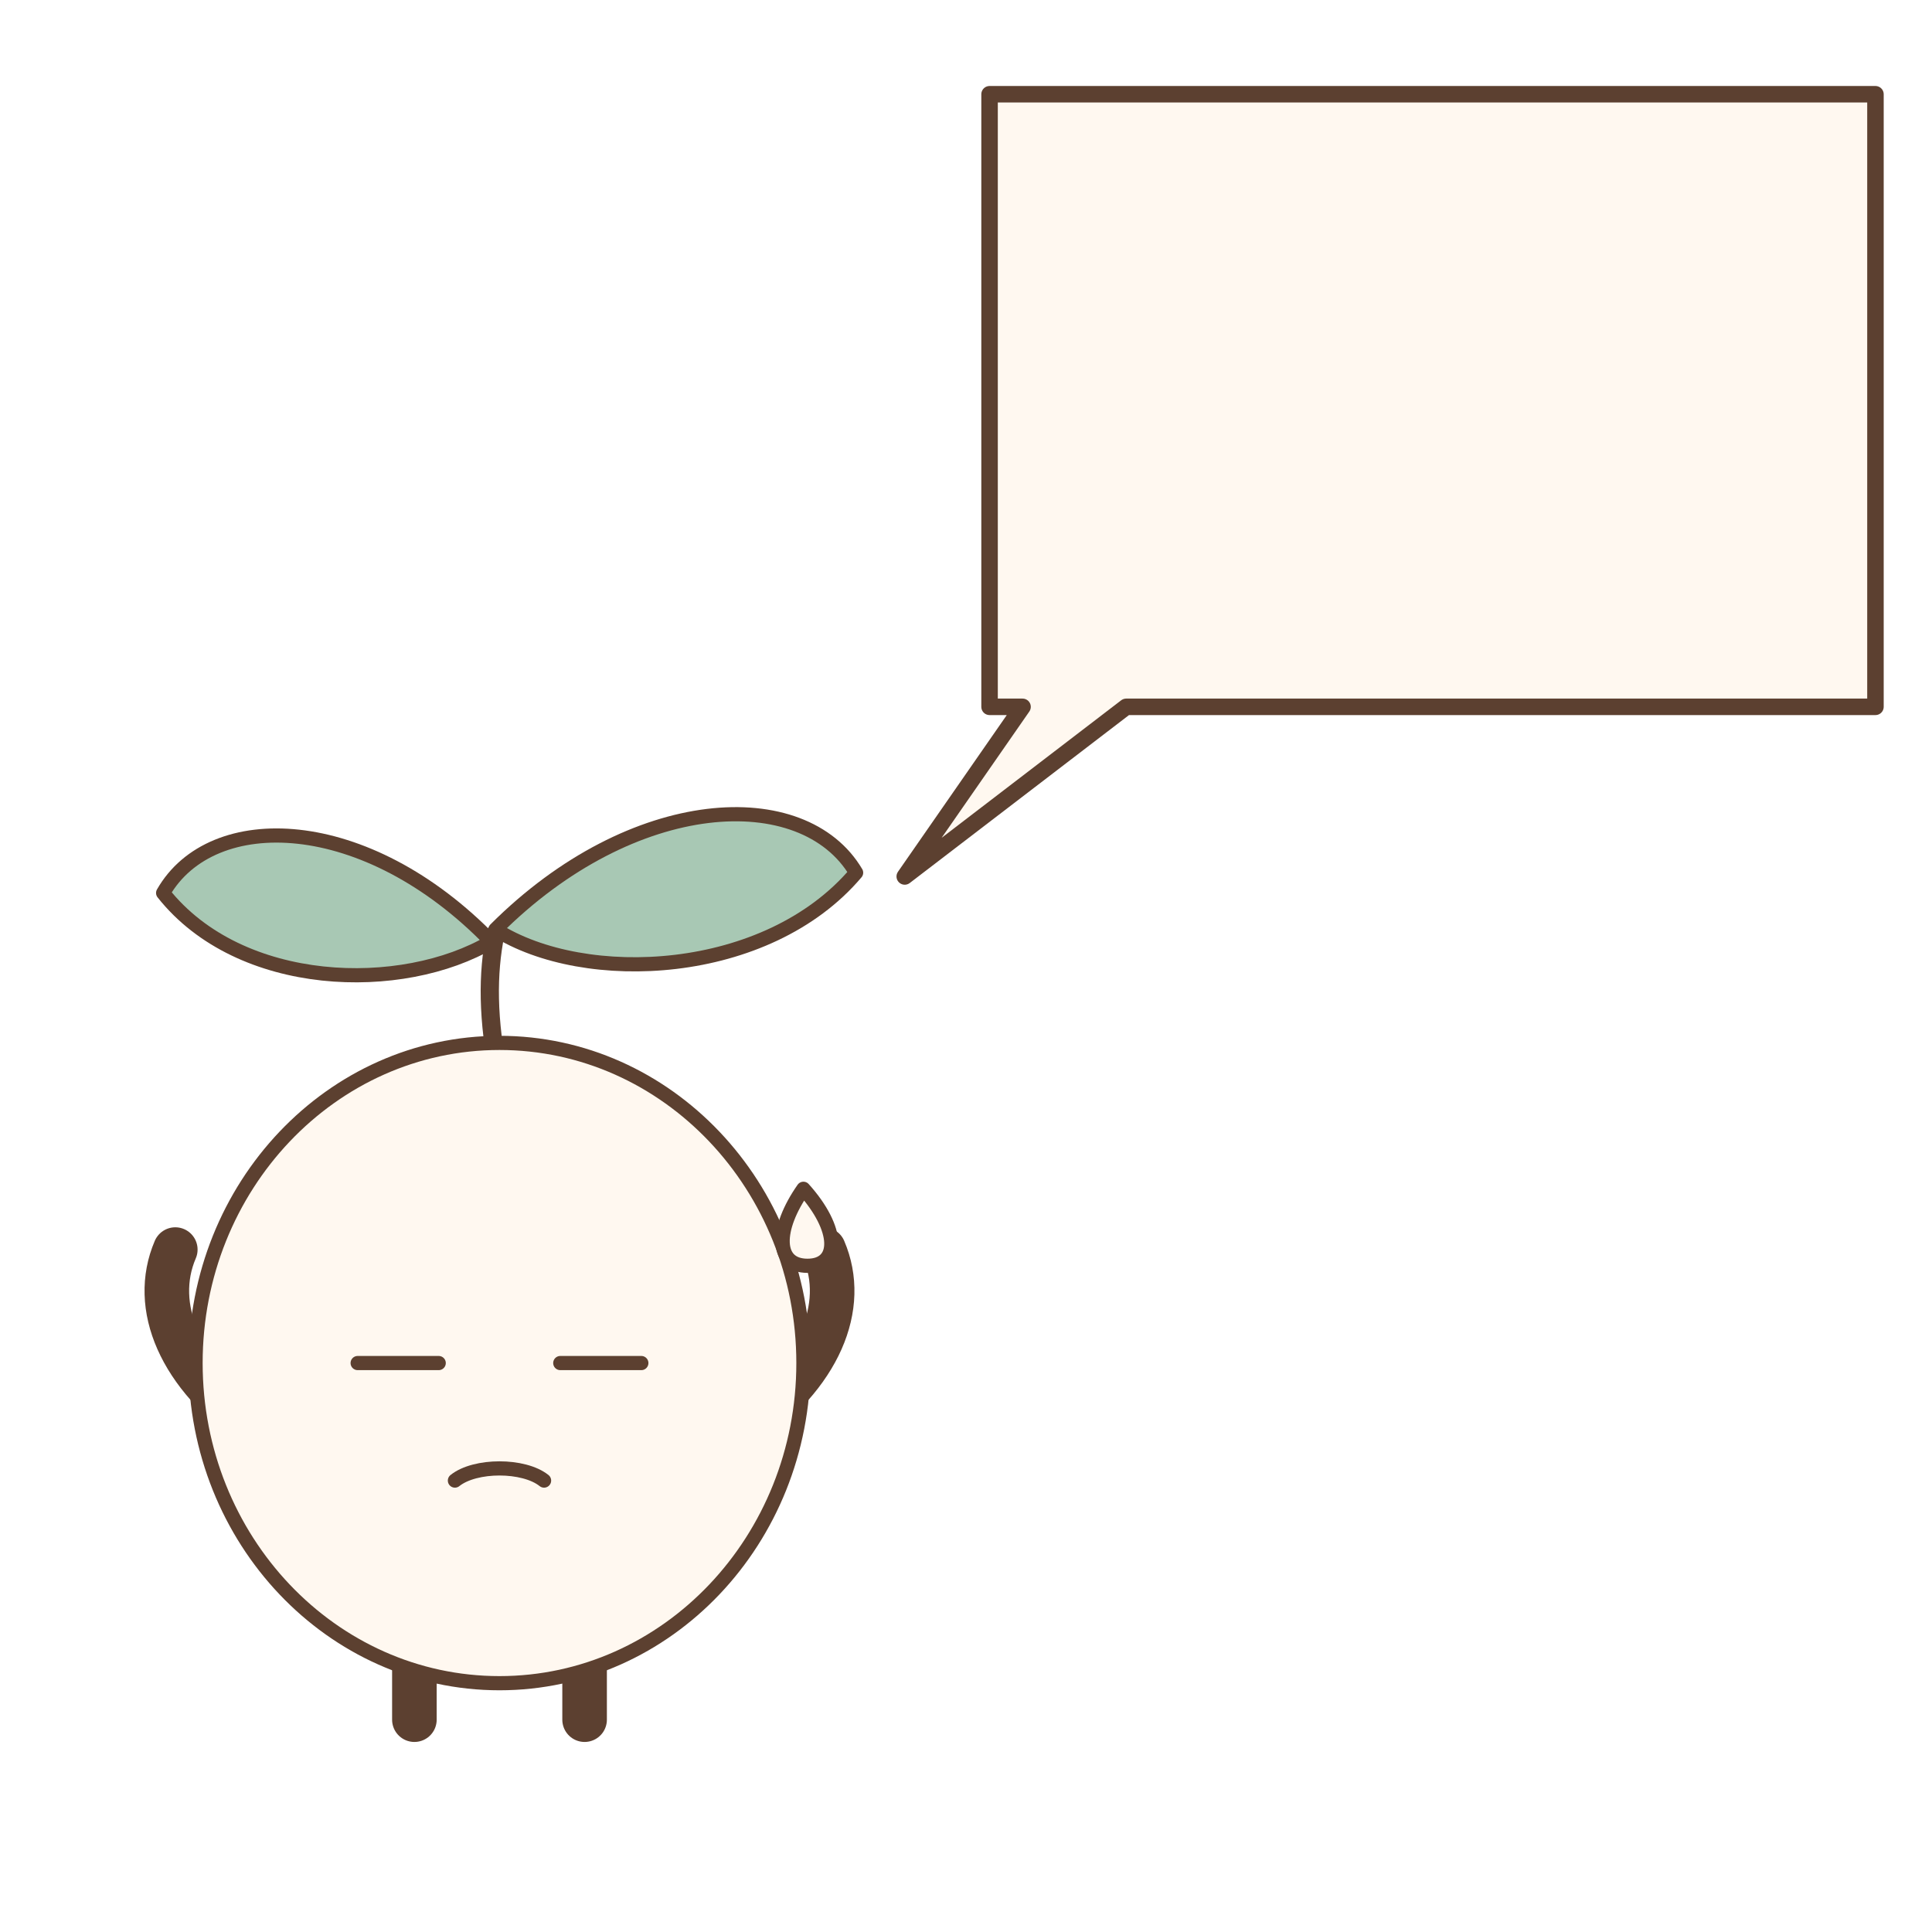
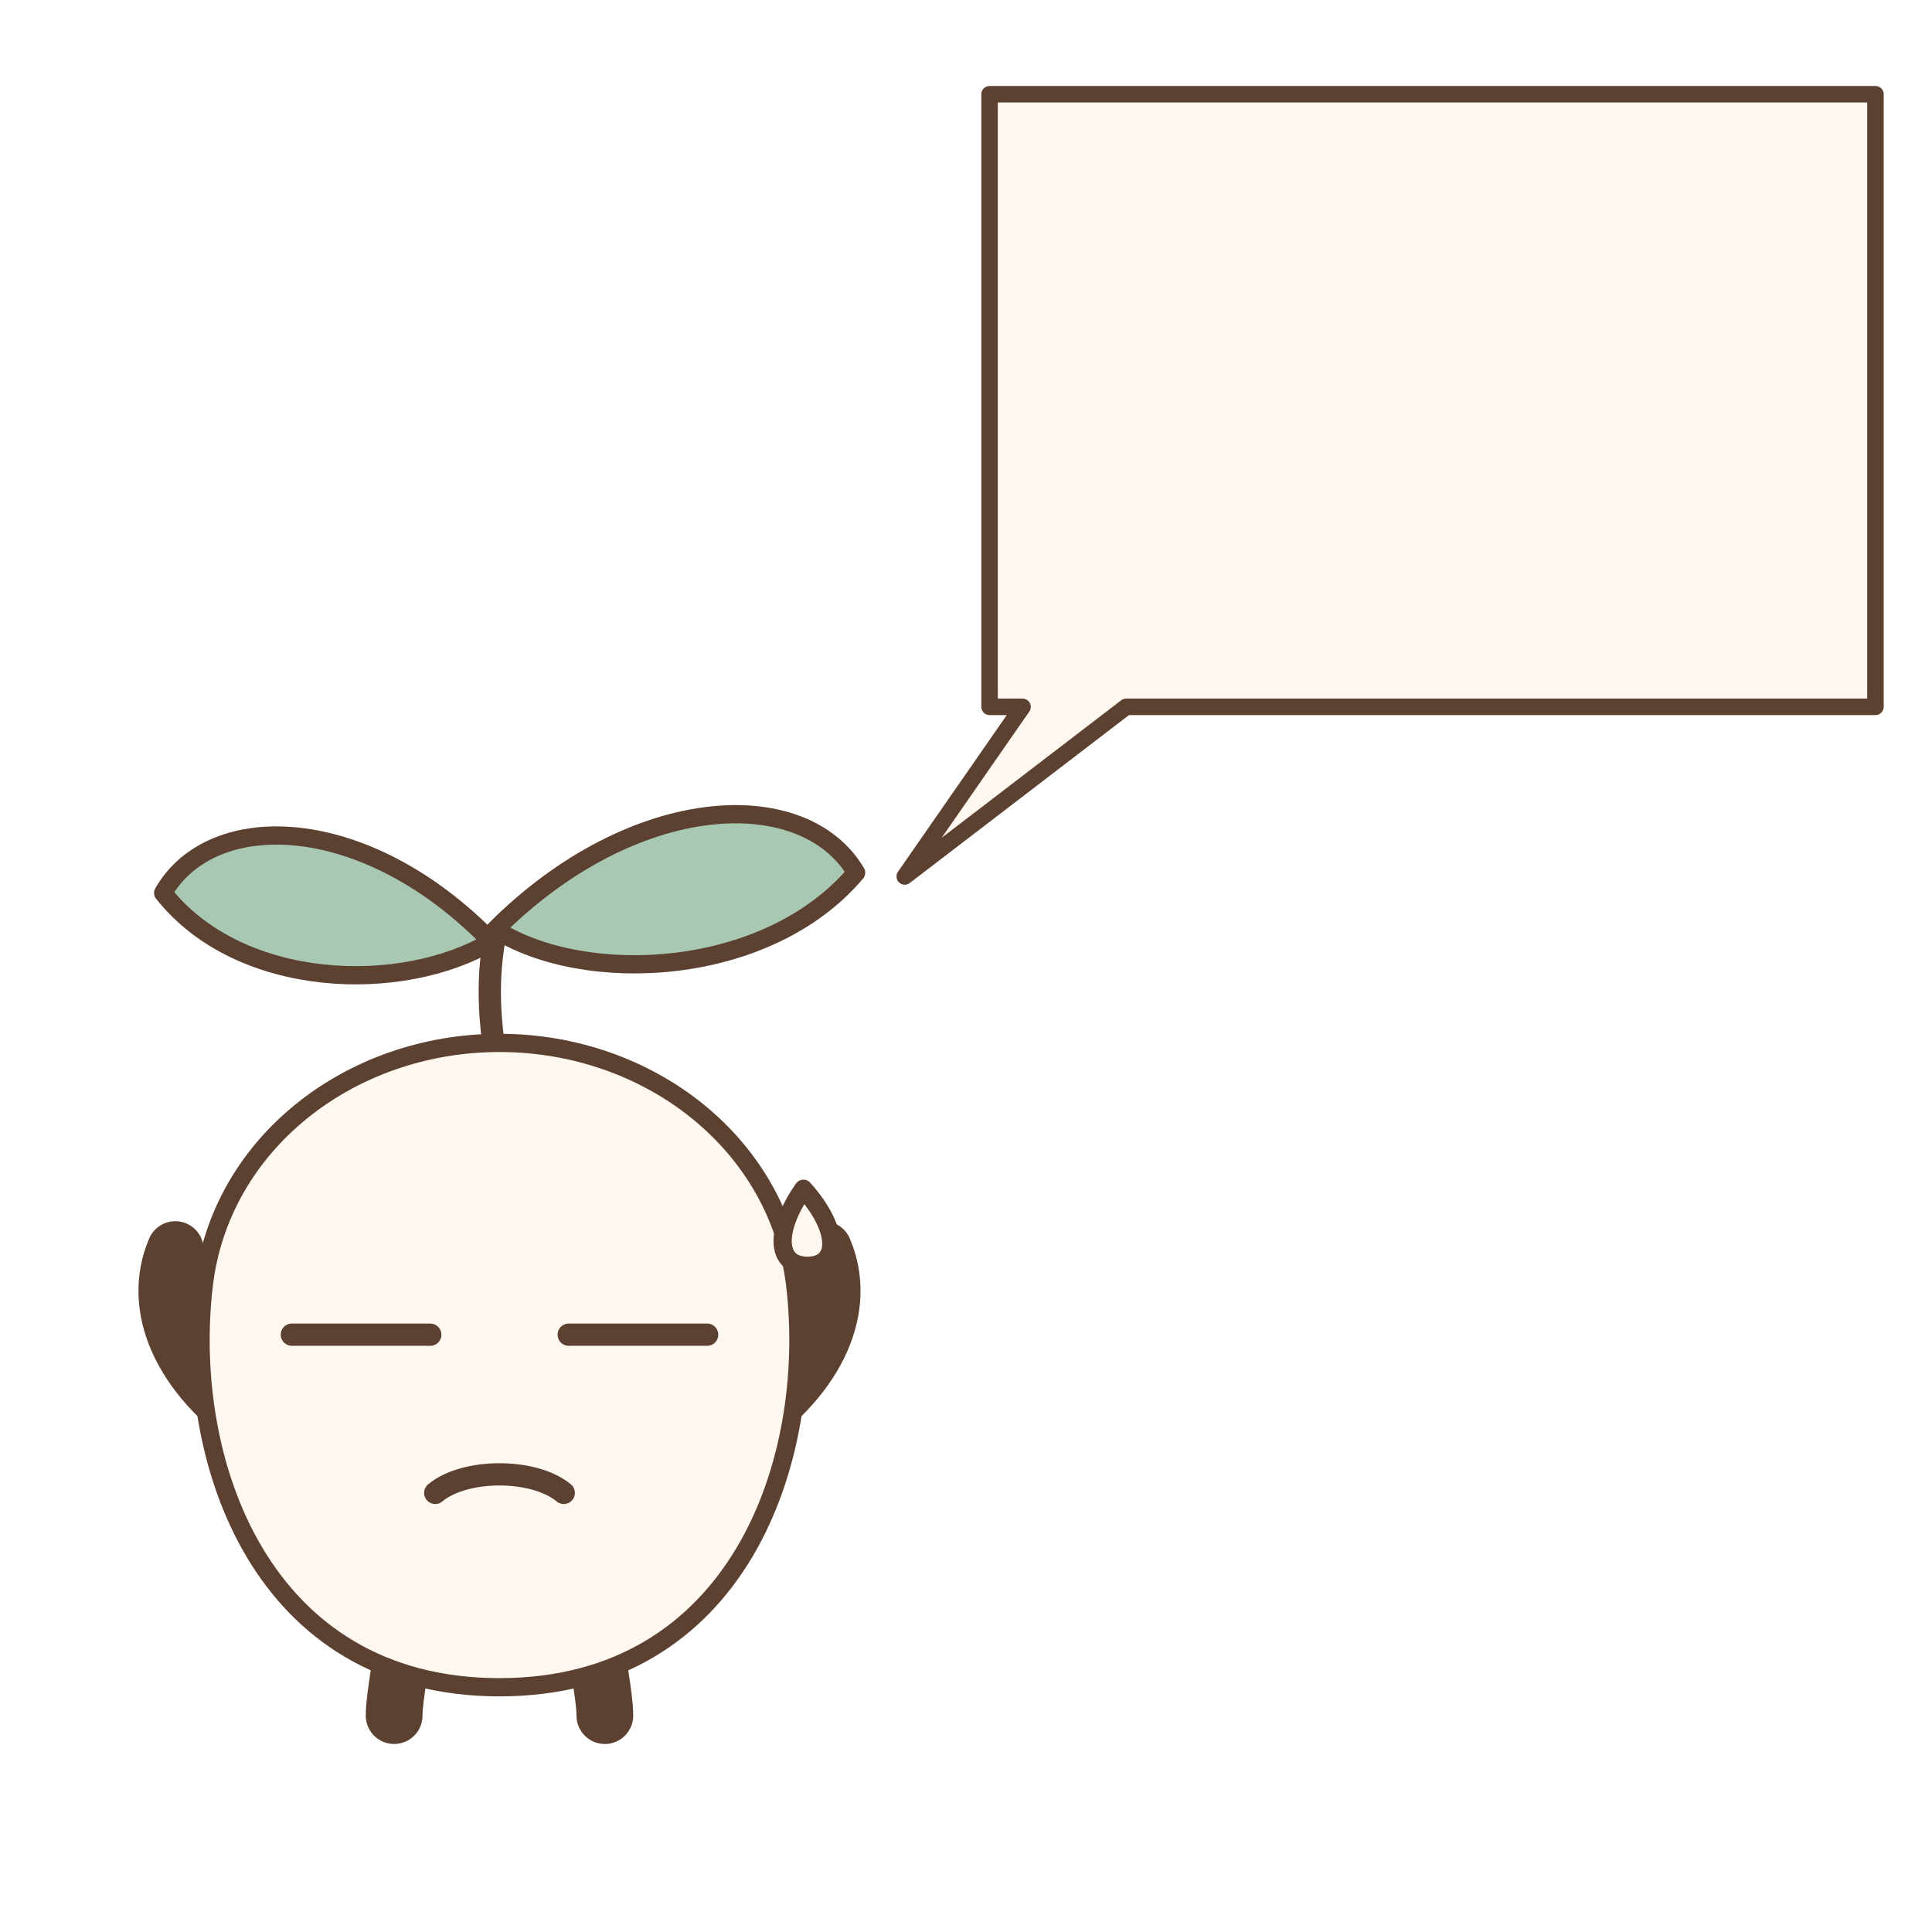
<svg xmlns="http://www.w3.org/2000/svg" viewBox="0 0 820 820" width="820" height="820">
-   <g fill="none" stroke="#5C4030" stroke-width="7" stroke-linecap="round" stroke-linejoin="round">
+   <g fill="none" stroke="#5C4030" stroke-width="9" stroke-linecap="round" stroke-linejoin="round">
    <path d="M 420 40 L 796 40 L 796 300 L 478 300 L 384 372 L 434 300 L 420 300 Z" fill="#FFF8F0" stroke="#5C4030" stroke-width="7" stroke-linejoin="round" />
    <g transform="translate(212 336) scale(0.86)">
-       <path d="M -120 314 C -158 288, -172 254, -160 226" stroke-width="22" />
-       <path d="M 120 314 C 158 288, 172 254, 160 226" stroke-width="22" />
-       <path d="M -42 392 L -42 458" stroke-width="22" />
-       <path d="M 42 392 L 42 458" stroke-width="22" />
-       <path d="M 0 142 C -6 112, -6 90, -2 70" stroke-width="9" />
+       <path d="M -120 314 C -158 288, -172 254, -160 226" stroke-width="28" />
+       <path d="M 120 314 C 158 288, 172 254, 160 226" stroke-width="28" />
+       <path d="M -46 404 C -48 430, -52 446, -52 456" stroke-width="28" />
+       <path d="M 46 404 C 48 430, 52 446, 52 456" stroke-width="28" />
+       <path d="M 0 142 C -6 112, -6 90, -2 70" stroke-width="11" />
      <path d="M -4 74 C -66 10, -142 8, -166 50 C -128 98, -48 100, -4 74 Z" fill="#A8C8B4" />
      <path d="M -2 68 C 66 0, 150 -4, 176 40 C 132 92, 42 96, -2 68 Z" fill="#A8C8B4" />
-       <ellipse cx="0" cy="282" rx="150" ry="158" fill="#FFF8F0" />
-       <path d="M -70 282 L -30 282" />
-       <path d="M 30 282 L 70 282" />
-       <path d="M -22 340 C -12 332, 12 332, 22 340" />
+       <path d="M 0 124 C 74 124, 138 174, 146 244 C 156 330, 118 442, 0 442 C -118 442, -156 330, -146 244 C -138 174, -74 124, 0 124 Z" fill="#FFF8F0" />
+       <g transform="translate(0 -18) translate(0 286) scale(1.22) translate(0 -286)">
+         <path d="M -84 286 L -28 286" />
+         <path d="M 28 286 L 84 286" />
+         <path d="M -26 350 C -14 340, 14 340, 26 350" />
+       </g>
      <path d="M 150 196 C 136 216, 136 234, 152 234 C 168 234, 168 216, 150 196 Z" fill="#FFF8F0" />
    </g>
  </g>
</svg>
